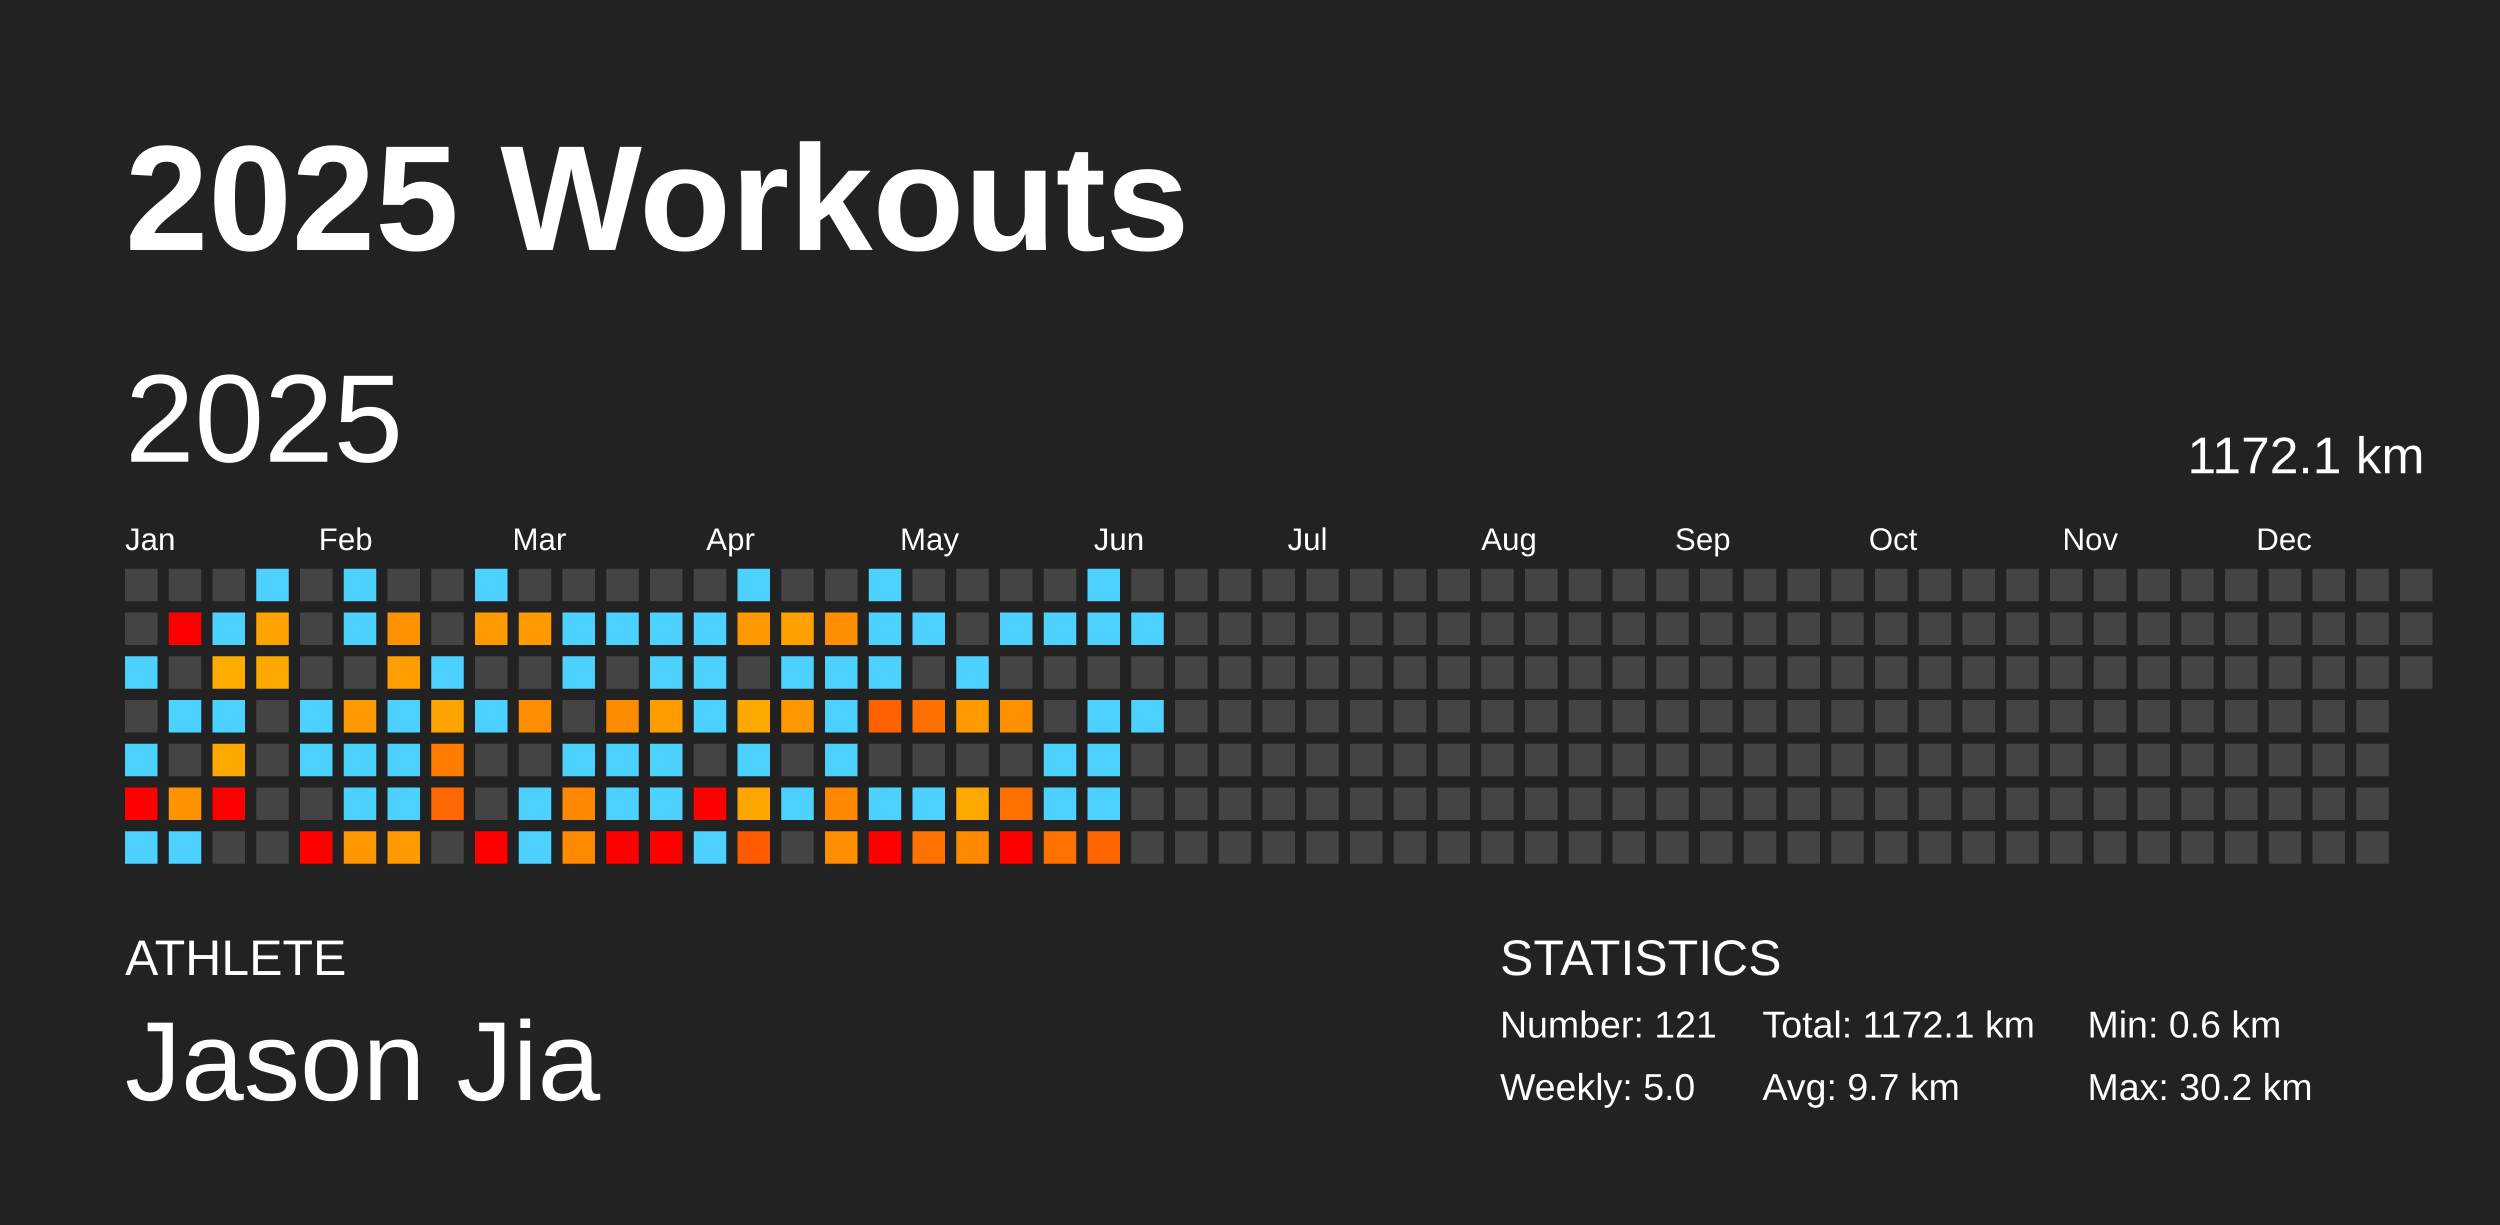
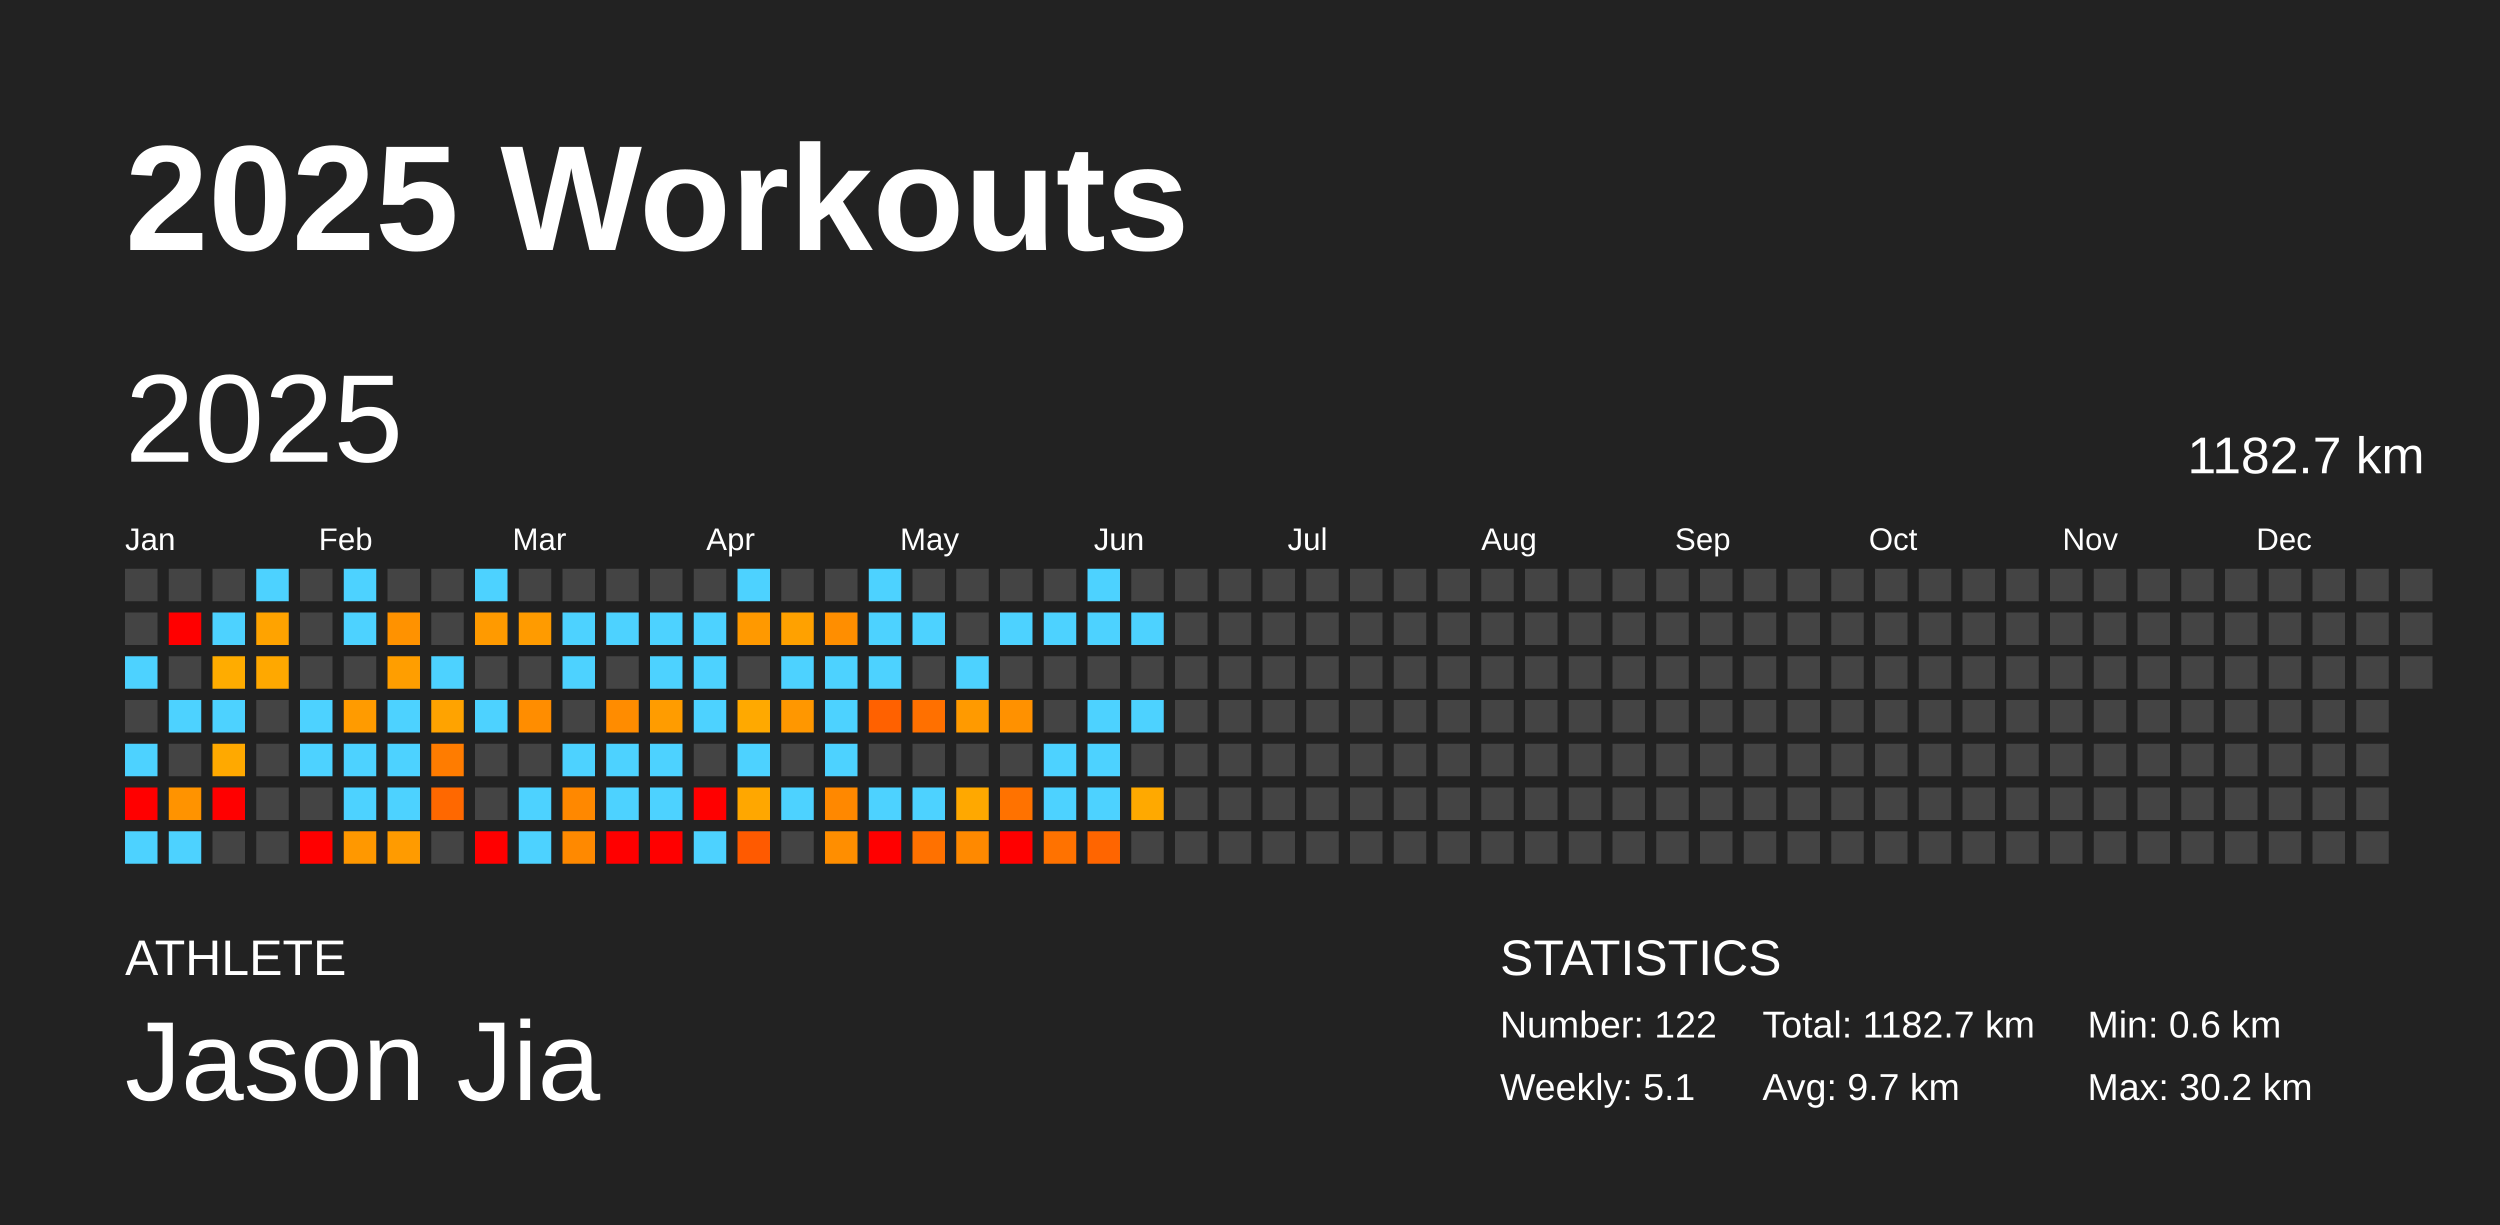
<svg xmlns="http://www.w3.org/2000/svg" baseProfile="full" height="98mm" version="1.1" viewBox="0,0,200,98" width="200mm">
  <defs />
  <rect fill="#222222" height="98" width="200" x="0" y="0" />
  <text fill="#FFFFFF" style="font-size:12px; font-family:Arial; font-weight:bold;" x="10" y="20">2025 Workouts</text>
  <text fill="#FFFFFF" style="font-size:4px; font-family:Arial" x="10" y="78">ATHLETE</text>
  <text fill="#FFFFFF" style="font-size:9px; font-family:Arial" x="10" y="88">Jason Jia</text>
  <text fill="#FFFFFF" style="font-size:4px; font-family:Arial" x="120" y="78">STATISTICS</text>
-   <text fill="#FFFFFF" style="font-size:3px; font-family:Arial" x="120" y="83">Number: 121</text>
-   <text fill="#FFFFFF" style="font-size:3px; font-family:Arial" x="120" y="88">Weekly: 5.0</text>
-   <text fill="#FFFFFF" style="font-size:3px; font-family:Arial" x="141" y="83">Total: 1172.1 km</text>
+   <text fill="#FFFFFF" style="font-size:3px; font-family:Arial" x="120" y="83">Number: 122</text>
+   <text fill="#FFFFFF" style="font-size:3px; font-family:Arial" x="120" y="88">Weekly: 5.1</text>
+   <text fill="#FFFFFF" style="font-size:3px; font-family:Arial" x="141" y="83">Total: 1182.7 km</text>
  <text fill="#FFFFFF" style="font-size:3px; font-family:Arial" x="141" y="88">Avg: 9.7 km</text>
  <text fill="#FFFFFF" style="font-size:3px; font-family:Arial" x="167" y="83">Min: 0.6 km</text>
  <text fill="#FFFFFF" style="font-size:3px; font-family:Arial" x="167" y="88">Max: 30.2 km</text>
  <text dominant-baseline="hanging" fill="#FFFFFF" style="font-size:10.0px; font-family:Arial;" x="10" y="30">2025</text>
-   <text dominant-baseline="hanging" fill="#FFFFFF" style="font-size:4.125px; font-family:Arial;" x="175" y="35">1172.1 km</text>
+   <text dominant-baseline="hanging" fill="#FFFFFF" style="font-size:4.125px; font-family:Arial;" x="175" y="35">1182.7 km</text>
  <text fill="#FFFFFF" style="font-size:2.5px; font-family:Arial" x="10.0" y="44">Jan</text>
  <text fill="#FFFFFF" style="font-size:2.5px; font-family:Arial" x="25.5" y="44">Feb</text>
  <text fill="#FFFFFF" style="font-size:2.5px; font-family:Arial" x="41.0" y="44">Mar</text>
  <text fill="#FFFFFF" style="font-size:2.5px; font-family:Arial" x="56.5" y="44">Apr</text>
  <text fill="#FFFFFF" style="font-size:2.5px; font-family:Arial" x="72.0" y="44">May</text>
  <text fill="#FFFFFF" style="font-size:2.5px; font-family:Arial" x="87.5" y="44">Jun</text>
  <text fill="#FFFFFF" style="font-size:2.5px; font-family:Arial" x="103.0" y="44">Jul</text>
  <text fill="#FFFFFF" style="font-size:2.5px; font-family:Arial" x="118.5" y="44">Aug</text>
  <text fill="#FFFFFF" style="font-size:2.5px; font-family:Arial" x="134.0" y="44">Sep</text>
  <text fill="#FFFFFF" style="font-size:2.5px; font-family:Arial" x="149.5" y="44">Oct</text>
  <text fill="#FFFFFF" style="font-size:2.5px; font-family:Arial" x="165.0" y="44">Nov</text>
  <text fill="#FFFFFF" style="font-size:2.5px; font-family:Arial" x="180.5" y="44">Dec</text>
  <rect fill="#444444" height="2.6" width="2.6" x="10.0" y="45.5" />
  <rect fill="#444444" height="2.6" width="2.6" x="10.0" y="49.0" />
  <rect fill="#4dd2ff" height="2.6" width="2.6" x="10.0" y="52.5" />
  <rect fill="#444444" height="2.6" width="2.6" x="10.0" y="56.0" />
  <rect fill="#4dd2ff" height="2.6" width="2.6" x="10.0" y="59.5" />
  <rect fill="red" height="2.6" width="2.6" x="10.0" y="63.0" />
  <rect fill="#4dd2ff" height="2.6" width="2.6" x="10.0" y="66.5" />
  <rect fill="#444444" height="2.6" width="2.6" x="13.5" y="45.5" />
  <rect fill="red" height="2.6" width="2.6" x="13.5" y="49.0" />
  <rect fill="#444444" height="2.6" width="2.6" x="13.5" y="52.5" />
  <rect fill="#4dd2ff" height="2.6" width="2.6" x="13.5" y="56.0" />
  <rect fill="#444444" height="2.6" width="2.6" x="13.5" y="59.5" />
  <rect fill="#ff9300" height="2.6" width="2.6" x="13.5" y="63.0" />
  <rect fill="#4dd2ff" height="2.6" width="2.6" x="13.5" y="66.5" />
  <rect fill="#444444" height="2.6" width="2.6" x="17.0" y="45.5" />
  <rect fill="#4dd2ff" height="2.6" width="2.6" x="17.0" y="49.0" />
  <rect fill="#ffac00" height="2.6" width="2.6" x="17.0" y="52.5" />
  <rect fill="#4dd2ff" height="2.6" width="2.6" x="17.0" y="56.0" />
  <rect fill="#ffa900" height="2.6" width="2.6" x="17.0" y="59.5" />
  <rect fill="red" height="2.6" width="2.6" x="17.0" y="63.0" />
  <rect fill="#444444" height="2.6" width="2.6" x="17.0" y="66.5" />
  <rect fill="#4dd2ff" height="2.6" width="2.6" x="20.5" y="45.5" />
  <rect fill="#ffa300" height="2.6" width="2.6" x="20.5" y="49.0" />
  <rect fill="#ffa800" height="2.6" width="2.6" x="20.5" y="52.5" />
  <rect fill="#444444" height="2.6" width="2.6" x="20.5" y="56.0" />
  <rect fill="#444444" height="2.6" width="2.6" x="20.5" y="59.5" />
  <rect fill="#444444" height="2.6" width="2.6" x="20.5" y="63.0" />
  <rect fill="#444444" height="2.6" width="2.6" x="20.5" y="66.5" />
  <rect fill="#444444" height="2.6" width="2.6" x="24.0" y="45.5" />
  <rect fill="#444444" height="2.6" width="2.6" x="24.0" y="49.0" />
  <rect fill="#444444" height="2.6" width="2.6" x="24.0" y="52.5" />
  <rect fill="#4dd2ff" height="2.6" width="2.6" x="24.0" y="56.0" />
  <rect fill="#4dd2ff" height="2.6" width="2.6" x="24.0" y="59.5" />
  <rect fill="#444444" height="2.6" width="2.6" x="24.0" y="63.0" />
  <rect fill="red" height="2.6" width="2.6" x="24.0" y="66.5" />
  <rect fill="#4dd2ff" height="2.6" width="2.6" x="27.5" y="45.5" />
  <rect fill="#4dd2ff" height="2.6" width="2.6" x="27.5" y="49.0" />
  <rect fill="#444444" height="2.6" width="2.6" x="27.5" y="52.5" />
  <rect fill="#ff9b00" height="2.6" width="2.6" x="27.5" y="56.0" />
  <rect fill="#4dd2ff" height="2.6" width="2.6" x="27.5" y="59.5" />
  <rect fill="#4dd2ff" height="2.6" width="2.6" x="27.5" y="63.0" />
  <rect fill="#ff9800" height="2.6" width="2.6" x="27.5" y="66.5" />
  <rect fill="#444444" height="2.6" width="2.6" x="31.0" y="45.5" />
  <rect fill="#ff9200" height="2.6" width="2.6" x="31.0" y="49.0" />
  <rect fill="#ff9e00" height="2.6" width="2.6" x="31.0" y="52.5" />
  <rect fill="#4dd2ff" height="2.6" width="2.6" x="31.0" y="56.0" />
  <rect fill="#4dd2ff" height="2.6" width="2.6" x="31.0" y="59.5" />
  <rect fill="#4dd2ff" height="2.6" width="2.6" x="31.0" y="63.0" />
  <rect fill="#ff9b00" height="2.6" width="2.6" x="31.0" y="66.5" />
  <rect fill="#444444" height="2.6" width="2.6" x="34.5" y="45.5" />
  <rect fill="#444444" height="2.6" width="2.6" x="34.5" y="49.0" />
  <rect fill="#4dd2ff" height="2.6" width="2.6" x="34.5" y="52.5" />
  <rect fill="#ffa300" height="2.6" width="2.6" x="34.5" y="56.0" />
  <rect fill="#ff7c00" height="2.6" width="2.6" x="34.5" y="59.5" />
  <rect fill="#ff6800" height="2.6" width="2.6" x="34.5" y="63.0" />
  <rect fill="#444444" height="2.6" width="2.6" x="34.5" y="66.5" />
  <rect fill="#4dd2ff" height="2.6" width="2.6" x="38.0" y="45.5" />
  <rect fill="#ff9a00" height="2.6" width="2.6" x="38.0" y="49.0" />
  <rect fill="#444444" height="2.6" width="2.6" x="38.0" y="52.5" />
  <rect fill="#4dd2ff" height="2.6" width="2.6" x="38.0" y="56.0" />
  <rect fill="#444444" height="2.6" width="2.6" x="38.0" y="59.5" />
  <rect fill="#444444" height="2.6" width="2.6" x="38.0" y="63.0" />
  <rect fill="red" height="2.6" width="2.6" x="38.0" y="66.5" />
  <rect fill="#444444" height="2.6" width="2.6" x="41.5" y="45.5" />
  <rect fill="#ff9b00" height="2.6" width="2.6" x="41.5" y="49.0" />
  <rect fill="#444444" height="2.6" width="2.6" x="41.5" y="52.5" />
  <rect fill="#ff8d00" height="2.6" width="2.6" x="41.5" y="56.0" />
  <rect fill="#444444" height="2.6" width="2.6" x="41.5" y="59.5" />
  <rect fill="#4dd2ff" height="2.6" width="2.6" x="41.5" y="63.0" />
  <rect fill="#4dd2ff" height="2.6" width="2.6" x="41.5" y="66.5" />
  <rect fill="#444444" height="2.6" width="2.6" x="45.0" y="45.5" />
  <rect fill="#4dd2ff" height="2.6" width="2.6" x="45.0" y="49.0" />
  <rect fill="#4dd2ff" height="2.6" width="2.6" x="45.0" y="52.5" />
  <rect fill="#444444" height="2.6" width="2.6" x="45.0" y="56.0" />
  <rect fill="#4dd2ff" height="2.6" width="2.6" x="45.0" y="59.5" />
  <rect fill="#ff8800" height="2.6" width="2.6" x="45.0" y="63.0" />
  <rect fill="#ff8900" height="2.6" width="2.6" x="45.0" y="66.5" />
  <rect fill="#444444" height="2.6" width="2.6" x="48.5" y="45.5" />
  <rect fill="#4dd2ff" height="2.6" width="2.6" x="48.5" y="49.0" />
  <rect fill="#444444" height="2.6" width="2.6" x="48.5" y="52.5" />
  <rect fill="#ff8c00" height="2.6" width="2.6" x="48.5" y="56.0" />
  <rect fill="#4dd2ff" height="2.6" width="2.6" x="48.5" y="59.5" />
  <rect fill="#4dd2ff" height="2.6" width="2.6" x="48.5" y="63.0" />
  <rect fill="red" height="2.6" width="2.6" x="48.5" y="66.5" />
  <rect fill="#444444" height="2.6" width="2.6" x="52.0" y="45.5" />
  <rect fill="#4dd2ff" height="2.6" width="2.6" x="52.0" y="49.0" />
  <rect fill="#4dd2ff" height="2.6" width="2.6" x="52.0" y="52.5" />
  <rect fill="#ff9c00" height="2.6" width="2.6" x="52.0" y="56.0" />
  <rect fill="#4dd2ff" height="2.6" width="2.6" x="52.0" y="59.5" />
  <rect fill="#4dd2ff" height="2.6" width="2.6" x="52.0" y="63.0" />
  <rect fill="red" height="2.6" width="2.6" x="52.0" y="66.5" />
  <rect fill="#444444" height="2.6" width="2.6" x="55.5" y="45.5" />
  <rect fill="#4dd2ff" height="2.6" width="2.6" x="55.5" y="49.0" />
  <rect fill="#4dd2ff" height="2.6" width="2.6" x="55.5" y="52.5" />
  <rect fill="#4dd2ff" height="2.6" width="2.6" x="55.5" y="56.0" />
  <rect fill="#444444" height="2.6" width="2.6" x="55.5" y="59.5" />
  <rect fill="red" height="2.6" width="2.6" x="55.5" y="63.0" />
  <rect fill="#4dd2ff" height="2.6" width="2.6" x="55.5" y="66.5" />
  <rect fill="#4dd2ff" height="2.6" width="2.6" x="59.0" y="45.5" />
  <rect fill="#ff9900" height="2.6" width="2.6" x="59.0" y="49.0" />
  <rect fill="#444444" height="2.6" width="2.6" x="59.0" y="52.5" />
  <rect fill="#ffa900" height="2.6" width="2.6" x="59.0" y="56.0" />
  <rect fill="#4dd2ff" height="2.6" width="2.6" x="59.0" y="59.5" />
  <rect fill="#ffa700" height="2.6" width="2.6" x="59.0" y="63.0" />
  <rect fill="#ff5a00" height="2.6" width="2.6" x="59.0" y="66.5" />
  <rect fill="#444444" height="2.6" width="2.6" x="62.5" y="45.5" />
  <rect fill="#ffa100" height="2.6" width="2.6" x="62.5" y="49.0" />
  <rect fill="#4dd2ff" height="2.6" width="2.6" x="62.5" y="52.5" />
  <rect fill="#ff9700" height="2.6" width="2.6" x="62.5" y="56.0" />
  <rect fill="#444444" height="2.6" width="2.6" x="62.5" y="59.5" />
  <rect fill="#4dd2ff" height="2.6" width="2.6" x="62.5" y="63.0" />
  <rect fill="#444444" height="2.6" width="2.6" x="62.5" y="66.5" />
  <rect fill="#444444" height="2.6" width="2.6" x="66.0" y="45.5" />
  <rect fill="#ff8e00" height="2.6" width="2.6" x="66.0" y="49.0" />
  <rect fill="#4dd2ff" height="2.6" width="2.6" x="66.0" y="52.5" />
  <rect fill="#4dd2ff" height="2.6" width="2.6" x="66.0" y="56.0" />
  <rect fill="#4dd2ff" height="2.6" width="2.6" x="66.0" y="59.5" />
  <rect fill="#ff8800" height="2.6" width="2.6" x="66.0" y="63.0" />
  <rect fill="#ff8e00" height="2.6" width="2.6" x="66.0" y="66.5" />
  <rect fill="#4dd2ff" height="2.6" width="2.6" x="69.5" y="45.5" />
  <rect fill="#4dd2ff" height="2.6" width="2.6" x="69.5" y="49.0" />
  <rect fill="#4dd2ff" height="2.6" width="2.6" x="69.5" y="52.5" />
  <rect fill="#ff6100" height="2.6" width="2.6" x="69.5" y="56.0" />
  <rect fill="#444444" height="2.6" width="2.6" x="69.5" y="59.5" />
  <rect fill="#4dd2ff" height="2.6" width="2.6" x="69.5" y="63.0" />
  <rect fill="red" height="2.6" width="2.6" x="69.5" y="66.5" />
  <rect fill="#444444" height="2.6" width="2.6" x="73.0" y="45.5" />
  <rect fill="#4dd2ff" height="2.6" width="2.6" x="73.0" y="49.0" />
  <rect fill="#444444" height="2.6" width="2.6" x="73.0" y="52.5" />
  <rect fill="#ff7000" height="2.6" width="2.6" x="73.0" y="56.0" />
  <rect fill="#444444" height="2.6" width="2.6" x="73.0" y="59.5" />
  <rect fill="#4dd2ff" height="2.6" width="2.6" x="73.0" y="63.0" />
  <rect fill="#ff7100" height="2.6" width="2.6" x="73.0" y="66.5" />
  <rect fill="#444444" height="2.6" width="2.6" x="76.5" y="45.5" />
  <rect fill="#444444" height="2.6" width="2.6" x="76.5" y="49.0" />
  <rect fill="#4dd2ff" height="2.6" width="2.6" x="76.5" y="52.5" />
  <rect fill="#ff9a00" height="2.6" width="2.6" x="76.5" y="56.0" />
  <rect fill="#444444" height="2.6" width="2.6" x="76.5" y="59.5" />
  <rect fill="#ffa800" height="2.6" width="2.6" x="76.5" y="63.0" />
  <rect fill="#ff8900" height="2.6" width="2.6" x="76.5" y="66.5" />
  <rect fill="#444444" height="2.6" width="2.6" x="80.0" y="45.5" />
  <rect fill="#4dd2ff" height="2.6" width="2.6" x="80.0" y="49.0" />
  <rect fill="#444444" height="2.6" width="2.6" x="80.0" y="52.5" />
  <rect fill="#ff9100" height="2.6" width="2.6" x="80.0" y="56.0" />
  <rect fill="#444444" height="2.6" width="2.6" x="80.0" y="59.5" />
  <rect fill="#ff7200" height="2.6" width="2.6" x="80.0" y="63.0" />
  <rect fill="red" height="2.6" width="2.6" x="80.0" y="66.5" />
  <rect fill="#444444" height="2.6" width="2.6" x="83.5" y="45.5" />
  <rect fill="#4dd2ff" height="2.6" width="2.6" x="83.5" y="49.0" />
  <rect fill="#444444" height="2.6" width="2.6" x="83.5" y="52.5" />
  <rect fill="#444444" height="2.6" width="2.6" x="83.5" y="56.0" />
  <rect fill="#4dd2ff" height="2.6" width="2.6" x="83.5" y="59.5" />
  <rect fill="#4dd2ff" height="2.6" width="2.6" x="83.5" y="63.0" />
  <rect fill="#ff7200" height="2.6" width="2.6" x="83.5" y="66.5" />
  <rect fill="#4dd2ff" height="2.6" width="2.6" x="87.0" y="45.5" />
  <rect fill="#4dd2ff" height="2.6" width="2.6" x="87.0" y="49.0" />
  <rect fill="#444444" height="2.6" width="2.6" x="87.0" y="52.5" />
  <rect fill="#4dd2ff" height="2.6" width="2.6" x="87.0" y="56.0" />
  <rect fill="#4dd2ff" height="2.6" width="2.6" x="87.0" y="59.5" />
  <rect fill="#4dd2ff" height="2.6" width="2.6" x="87.0" y="63.0" />
  <rect fill="#ff6500" height="2.6" width="2.6" x="87.0" y="66.5" />
  <rect fill="#444444" height="2.6" width="2.6" x="90.5" y="45.5" />
  <rect fill="#4dd2ff" height="2.6" width="2.6" x="90.5" y="49.0" />
  <rect fill="#444444" height="2.6" width="2.6" x="90.5" y="52.5" />
  <rect fill="#4dd2ff" height="2.6" width="2.6" x="90.5" y="56.0" />
  <rect fill="#444444" height="2.6" width="2.6" x="90.5" y="59.5" />
-   <rect fill="#444444" height="2.6" width="2.6" x="90.5" y="63.0" />
+   <rect fill="#ffa900" height="2.6" width="2.6" x="90.5" y="63.0" />
  <rect fill="#444444" height="2.6" width="2.6" x="90.5" y="66.5" />
  <rect fill="#444444" height="2.6" width="2.6" x="94.0" y="45.5" />
  <rect fill="#444444" height="2.6" width="2.6" x="94.0" y="49.0" />
  <rect fill="#444444" height="2.6" width="2.6" x="94.0" y="52.5" />
  <rect fill="#444444" height="2.6" width="2.6" x="94.0" y="56.0" />
  <rect fill="#444444" height="2.6" width="2.6" x="94.0" y="59.5" />
  <rect fill="#444444" height="2.6" width="2.6" x="94.0" y="63.0" />
  <rect fill="#444444" height="2.6" width="2.6" x="94.0" y="66.5" />
  <rect fill="#444444" height="2.6" width="2.6" x="97.5" y="45.5" />
  <rect fill="#444444" height="2.6" width="2.6" x="97.5" y="49.0" />
  <rect fill="#444444" height="2.6" width="2.6" x="97.5" y="52.5" />
  <rect fill="#444444" height="2.6" width="2.6" x="97.5" y="56.0" />
  <rect fill="#444444" height="2.6" width="2.6" x="97.5" y="59.5" />
  <rect fill="#444444" height="2.6" width="2.6" x="97.5" y="63.0" />
  <rect fill="#444444" height="2.6" width="2.6" x="97.5" y="66.5" />
  <rect fill="#444444" height="2.6" width="2.6" x="101.0" y="45.5" />
  <rect fill="#444444" height="2.6" width="2.6" x="101.0" y="49.0" />
  <rect fill="#444444" height="2.6" width="2.6" x="101.0" y="52.5" />
  <rect fill="#444444" height="2.6" width="2.6" x="101.0" y="56.0" />
  <rect fill="#444444" height="2.6" width="2.6" x="101.0" y="59.5" />
  <rect fill="#444444" height="2.6" width="2.6" x="101.0" y="63.0" />
  <rect fill="#444444" height="2.6" width="2.6" x="101.0" y="66.5" />
  <rect fill="#444444" height="2.6" width="2.6" x="104.5" y="45.5" />
  <rect fill="#444444" height="2.6" width="2.6" x="104.5" y="49.0" />
  <rect fill="#444444" height="2.6" width="2.6" x="104.5" y="52.5" />
  <rect fill="#444444" height="2.6" width="2.6" x="104.5" y="56.0" />
  <rect fill="#444444" height="2.6" width="2.6" x="104.5" y="59.5" />
  <rect fill="#444444" height="2.6" width="2.6" x="104.5" y="63.0" />
  <rect fill="#444444" height="2.6" width="2.6" x="104.5" y="66.5" />
  <rect fill="#444444" height="2.6" width="2.6" x="108.0" y="45.5" />
  <rect fill="#444444" height="2.6" width="2.6" x="108.0" y="49.0" />
  <rect fill="#444444" height="2.6" width="2.6" x="108.0" y="52.5" />
  <rect fill="#444444" height="2.6" width="2.6" x="108.0" y="56.0" />
  <rect fill="#444444" height="2.6" width="2.6" x="108.0" y="59.5" />
  <rect fill="#444444" height="2.6" width="2.6" x="108.0" y="63.0" />
  <rect fill="#444444" height="2.6" width="2.6" x="108.0" y="66.5" />
  <rect fill="#444444" height="2.6" width="2.6" x="111.5" y="45.5" />
  <rect fill="#444444" height="2.6" width="2.6" x="111.5" y="49.0" />
  <rect fill="#444444" height="2.6" width="2.6" x="111.5" y="52.5" />
  <rect fill="#444444" height="2.6" width="2.6" x="111.5" y="56.0" />
  <rect fill="#444444" height="2.6" width="2.6" x="111.5" y="59.5" />
  <rect fill="#444444" height="2.6" width="2.6" x="111.5" y="63.0" />
  <rect fill="#444444" height="2.6" width="2.6" x="111.5" y="66.5" />
  <rect fill="#444444" height="2.6" width="2.6" x="115.0" y="45.5" />
  <rect fill="#444444" height="2.6" width="2.6" x="115.0" y="49.0" />
  <rect fill="#444444" height="2.6" width="2.6" x="115.0" y="52.5" />
  <rect fill="#444444" height="2.6" width="2.6" x="115.0" y="56.0" />
  <rect fill="#444444" height="2.6" width="2.6" x="115.0" y="59.5" />
  <rect fill="#444444" height="2.6" width="2.6" x="115.0" y="63.0" />
  <rect fill="#444444" height="2.6" width="2.6" x="115.0" y="66.5" />
  <rect fill="#444444" height="2.6" width="2.6" x="118.5" y="45.5" />
  <rect fill="#444444" height="2.6" width="2.6" x="118.5" y="49.0" />
  <rect fill="#444444" height="2.6" width="2.6" x="118.5" y="52.5" />
  <rect fill="#444444" height="2.6" width="2.6" x="118.5" y="56.0" />
  <rect fill="#444444" height="2.6" width="2.6" x="118.5" y="59.5" />
  <rect fill="#444444" height="2.6" width="2.6" x="118.5" y="63.0" />
  <rect fill="#444444" height="2.6" width="2.6" x="118.5" y="66.5" />
  <rect fill="#444444" height="2.6" width="2.6" x="122.0" y="45.5" />
  <rect fill="#444444" height="2.6" width="2.6" x="122.0" y="49.0" />
  <rect fill="#444444" height="2.6" width="2.6" x="122.0" y="52.5" />
  <rect fill="#444444" height="2.6" width="2.6" x="122.0" y="56.0" />
  <rect fill="#444444" height="2.6" width="2.6" x="122.0" y="59.5" />
  <rect fill="#444444" height="2.6" width="2.6" x="122.0" y="63.0" />
  <rect fill="#444444" height="2.6" width="2.6" x="122.0" y="66.5" />
  <rect fill="#444444" height="2.6" width="2.6" x="125.5" y="45.5" />
  <rect fill="#444444" height="2.6" width="2.6" x="125.5" y="49.0" />
  <rect fill="#444444" height="2.6" width="2.6" x="125.5" y="52.5" />
  <rect fill="#444444" height="2.6" width="2.6" x="125.5" y="56.0" />
  <rect fill="#444444" height="2.6" width="2.6" x="125.5" y="59.5" />
  <rect fill="#444444" height="2.6" width="2.6" x="125.5" y="63.0" />
  <rect fill="#444444" height="2.6" width="2.6" x="125.5" y="66.5" />
  <rect fill="#444444" height="2.6" width="2.6" x="129.0" y="45.5" />
  <rect fill="#444444" height="2.6" width="2.6" x="129.0" y="49.0" />
  <rect fill="#444444" height="2.6" width="2.6" x="129.0" y="52.5" />
  <rect fill="#444444" height="2.6" width="2.6" x="129.0" y="56.0" />
  <rect fill="#444444" height="2.6" width="2.6" x="129.0" y="59.5" />
  <rect fill="#444444" height="2.6" width="2.6" x="129.0" y="63.0" />
  <rect fill="#444444" height="2.6" width="2.6" x="129.0" y="66.5" />
  <rect fill="#444444" height="2.6" width="2.6" x="132.5" y="45.5" />
  <rect fill="#444444" height="2.6" width="2.6" x="132.5" y="49.0" />
  <rect fill="#444444" height="2.6" width="2.6" x="132.5" y="52.5" />
  <rect fill="#444444" height="2.6" width="2.6" x="132.5" y="56.0" />
  <rect fill="#444444" height="2.6" width="2.6" x="132.5" y="59.5" />
  <rect fill="#444444" height="2.6" width="2.6" x="132.5" y="63.0" />
  <rect fill="#444444" height="2.6" width="2.6" x="132.5" y="66.5" />
  <rect fill="#444444" height="2.6" width="2.6" x="136.0" y="45.5" />
  <rect fill="#444444" height="2.6" width="2.6" x="136.0" y="49.0" />
  <rect fill="#444444" height="2.6" width="2.6" x="136.0" y="52.5" />
  <rect fill="#444444" height="2.6" width="2.6" x="136.0" y="56.0" />
  <rect fill="#444444" height="2.6" width="2.6" x="136.0" y="59.5" />
  <rect fill="#444444" height="2.6" width="2.6" x="136.0" y="63.0" />
  <rect fill="#444444" height="2.6" width="2.6" x="136.0" y="66.5" />
  <rect fill="#444444" height="2.6" width="2.6" x="139.5" y="45.5" />
  <rect fill="#444444" height="2.6" width="2.6" x="139.5" y="49.0" />
  <rect fill="#444444" height="2.6" width="2.6" x="139.5" y="52.5" />
  <rect fill="#444444" height="2.6" width="2.6" x="139.5" y="56.0" />
  <rect fill="#444444" height="2.6" width="2.6" x="139.5" y="59.5" />
  <rect fill="#444444" height="2.6" width="2.6" x="139.5" y="63.0" />
  <rect fill="#444444" height="2.6" width="2.6" x="139.5" y="66.5" />
  <rect fill="#444444" height="2.6" width="2.6" x="143.0" y="45.5" />
  <rect fill="#444444" height="2.6" width="2.6" x="143.0" y="49.0" />
  <rect fill="#444444" height="2.6" width="2.6" x="143.0" y="52.5" />
  <rect fill="#444444" height="2.6" width="2.6" x="143.0" y="56.0" />
  <rect fill="#444444" height="2.6" width="2.6" x="143.0" y="59.5" />
  <rect fill="#444444" height="2.6" width="2.6" x="143.0" y="63.0" />
  <rect fill="#444444" height="2.6" width="2.6" x="143.0" y="66.5" />
  <rect fill="#444444" height="2.6" width="2.6" x="146.5" y="45.5" />
  <rect fill="#444444" height="2.6" width="2.6" x="146.5" y="49.0" />
  <rect fill="#444444" height="2.6" width="2.6" x="146.5" y="52.5" />
  <rect fill="#444444" height="2.6" width="2.6" x="146.5" y="56.0" />
  <rect fill="#444444" height="2.6" width="2.6" x="146.5" y="59.5" />
  <rect fill="#444444" height="2.6" width="2.6" x="146.5" y="63.0" />
  <rect fill="#444444" height="2.6" width="2.6" x="146.5" y="66.5" />
  <rect fill="#444444" height="2.6" width="2.6" x="150.0" y="45.5" />
  <rect fill="#444444" height="2.6" width="2.6" x="150.0" y="49.0" />
  <rect fill="#444444" height="2.6" width="2.6" x="150.0" y="52.5" />
  <rect fill="#444444" height="2.6" width="2.6" x="150.0" y="56.0" />
  <rect fill="#444444" height="2.6" width="2.6" x="150.0" y="59.5" />
  <rect fill="#444444" height="2.6" width="2.6" x="150.0" y="63.0" />
  <rect fill="#444444" height="2.6" width="2.6" x="150.0" y="66.5" />
  <rect fill="#444444" height="2.6" width="2.6" x="153.5" y="45.5" />
  <rect fill="#444444" height="2.6" width="2.6" x="153.5" y="49.0" />
  <rect fill="#444444" height="2.6" width="2.6" x="153.5" y="52.5" />
  <rect fill="#444444" height="2.6" width="2.6" x="153.5" y="56.0" />
  <rect fill="#444444" height="2.6" width="2.6" x="153.5" y="59.5" />
  <rect fill="#444444" height="2.6" width="2.6" x="153.5" y="63.0" />
  <rect fill="#444444" height="2.6" width="2.6" x="153.5" y="66.5" />
  <rect fill="#444444" height="2.6" width="2.6" x="157.0" y="45.5" />
  <rect fill="#444444" height="2.6" width="2.6" x="157.0" y="49.0" />
  <rect fill="#444444" height="2.6" width="2.6" x="157.0" y="52.5" />
  <rect fill="#444444" height="2.6" width="2.6" x="157.0" y="56.0" />
  <rect fill="#444444" height="2.6" width="2.6" x="157.0" y="59.5" />
  <rect fill="#444444" height="2.6" width="2.6" x="157.0" y="63.0" />
  <rect fill="#444444" height="2.6" width="2.6" x="157.0" y="66.5" />
  <rect fill="#444444" height="2.6" width="2.6" x="160.5" y="45.5" />
  <rect fill="#444444" height="2.6" width="2.6" x="160.5" y="49.0" />
  <rect fill="#444444" height="2.6" width="2.6" x="160.5" y="52.5" />
  <rect fill="#444444" height="2.6" width="2.6" x="160.5" y="56.0" />
  <rect fill="#444444" height="2.6" width="2.6" x="160.5" y="59.5" />
  <rect fill="#444444" height="2.6" width="2.6" x="160.5" y="63.0" />
  <rect fill="#444444" height="2.6" width="2.6" x="160.5" y="66.5" />
  <rect fill="#444444" height="2.6" width="2.6" x="164.0" y="45.5" />
  <rect fill="#444444" height="2.6" width="2.6" x="164.0" y="49.0" />
  <rect fill="#444444" height="2.6" width="2.6" x="164.0" y="52.5" />
  <rect fill="#444444" height="2.6" width="2.6" x="164.0" y="56.0" />
  <rect fill="#444444" height="2.6" width="2.6" x="164.0" y="59.5" />
  <rect fill="#444444" height="2.6" width="2.6" x="164.0" y="63.0" />
  <rect fill="#444444" height="2.6" width="2.6" x="164.0" y="66.5" />
  <rect fill="#444444" height="2.6" width="2.6" x="167.5" y="45.5" />
  <rect fill="#444444" height="2.6" width="2.6" x="167.5" y="49.0" />
  <rect fill="#444444" height="2.6" width="2.6" x="167.5" y="52.5" />
  <rect fill="#444444" height="2.6" width="2.6" x="167.5" y="56.0" />
  <rect fill="#444444" height="2.6" width="2.6" x="167.5" y="59.5" />
  <rect fill="#444444" height="2.6" width="2.6" x="167.5" y="63.0" />
  <rect fill="#444444" height="2.6" width="2.6" x="167.5" y="66.5" />
  <rect fill="#444444" height="2.6" width="2.6" x="171.0" y="45.5" />
  <rect fill="#444444" height="2.6" width="2.6" x="171.0" y="49.0" />
  <rect fill="#444444" height="2.6" width="2.6" x="171.0" y="52.5" />
  <rect fill="#444444" height="2.6" width="2.6" x="171.0" y="56.0" />
  <rect fill="#444444" height="2.6" width="2.6" x="171.0" y="59.5" />
  <rect fill="#444444" height="2.6" width="2.6" x="171.0" y="63.0" />
  <rect fill="#444444" height="2.6" width="2.6" x="171.0" y="66.5" />
  <rect fill="#444444" height="2.6" width="2.6" x="174.5" y="45.5" />
  <rect fill="#444444" height="2.6" width="2.6" x="174.5" y="49.0" />
  <rect fill="#444444" height="2.6" width="2.6" x="174.5" y="52.5" />
  <rect fill="#444444" height="2.6" width="2.6" x="174.5" y="56.0" />
  <rect fill="#444444" height="2.6" width="2.6" x="174.5" y="59.5" />
  <rect fill="#444444" height="2.6" width="2.6" x="174.5" y="63.0" />
  <rect fill="#444444" height="2.6" width="2.6" x="174.5" y="66.5" />
  <rect fill="#444444" height="2.6" width="2.6" x="178.0" y="45.5" />
  <rect fill="#444444" height="2.6" width="2.6" x="178.0" y="49.0" />
  <rect fill="#444444" height="2.6" width="2.6" x="178.0" y="52.5" />
  <rect fill="#444444" height="2.6" width="2.6" x="178.0" y="56.0" />
  <rect fill="#444444" height="2.6" width="2.6" x="178.0" y="59.5" />
  <rect fill="#444444" height="2.6" width="2.6" x="178.0" y="63.0" />
  <rect fill="#444444" height="2.6" width="2.6" x="178.0" y="66.5" />
  <rect fill="#444444" height="2.6" width="2.6" x="181.5" y="45.5" />
  <rect fill="#444444" height="2.6" width="2.6" x="181.5" y="49.0" />
  <rect fill="#444444" height="2.6" width="2.6" x="181.5" y="52.5" />
  <rect fill="#444444" height="2.6" width="2.6" x="181.5" y="56.0" />
  <rect fill="#444444" height="2.6" width="2.6" x="181.5" y="59.5" />
  <rect fill="#444444" height="2.6" width="2.6" x="181.5" y="63.0" />
  <rect fill="#444444" height="2.6" width="2.6" x="181.5" y="66.5" />
  <rect fill="#444444" height="2.6" width="2.6" x="185.0" y="45.5" />
  <rect fill="#444444" height="2.6" width="2.6" x="185.0" y="49.0" />
  <rect fill="#444444" height="2.6" width="2.6" x="185.0" y="52.5" />
  <rect fill="#444444" height="2.6" width="2.6" x="185.0" y="56.0" />
  <rect fill="#444444" height="2.6" width="2.6" x="185.0" y="59.5" />
  <rect fill="#444444" height="2.6" width="2.6" x="185.0" y="63.0" />
  <rect fill="#444444" height="2.6" width="2.6" x="185.0" y="66.5" />
  <rect fill="#444444" height="2.6" width="2.6" x="188.5" y="45.5" />
  <rect fill="#444444" height="2.6" width="2.6" x="188.5" y="49.0" />
  <rect fill="#444444" height="2.6" width="2.6" x="188.5" y="52.5" />
  <rect fill="#444444" height="2.6" width="2.6" x="188.5" y="56.0" />
  <rect fill="#444444" height="2.6" width="2.6" x="188.5" y="59.5" />
  <rect fill="#444444" height="2.6" width="2.6" x="188.5" y="63.0" />
  <rect fill="#444444" height="2.6" width="2.6" x="188.5" y="66.5" />
  <rect fill="#444444" height="2.6" width="2.6" x="192.0" y="45.5" />
  <rect fill="#444444" height="2.6" width="2.6" x="192.0" y="49.0" />
  <rect fill="#444444" height="2.6" width="2.6" x="192.0" y="52.5" />
</svg>
